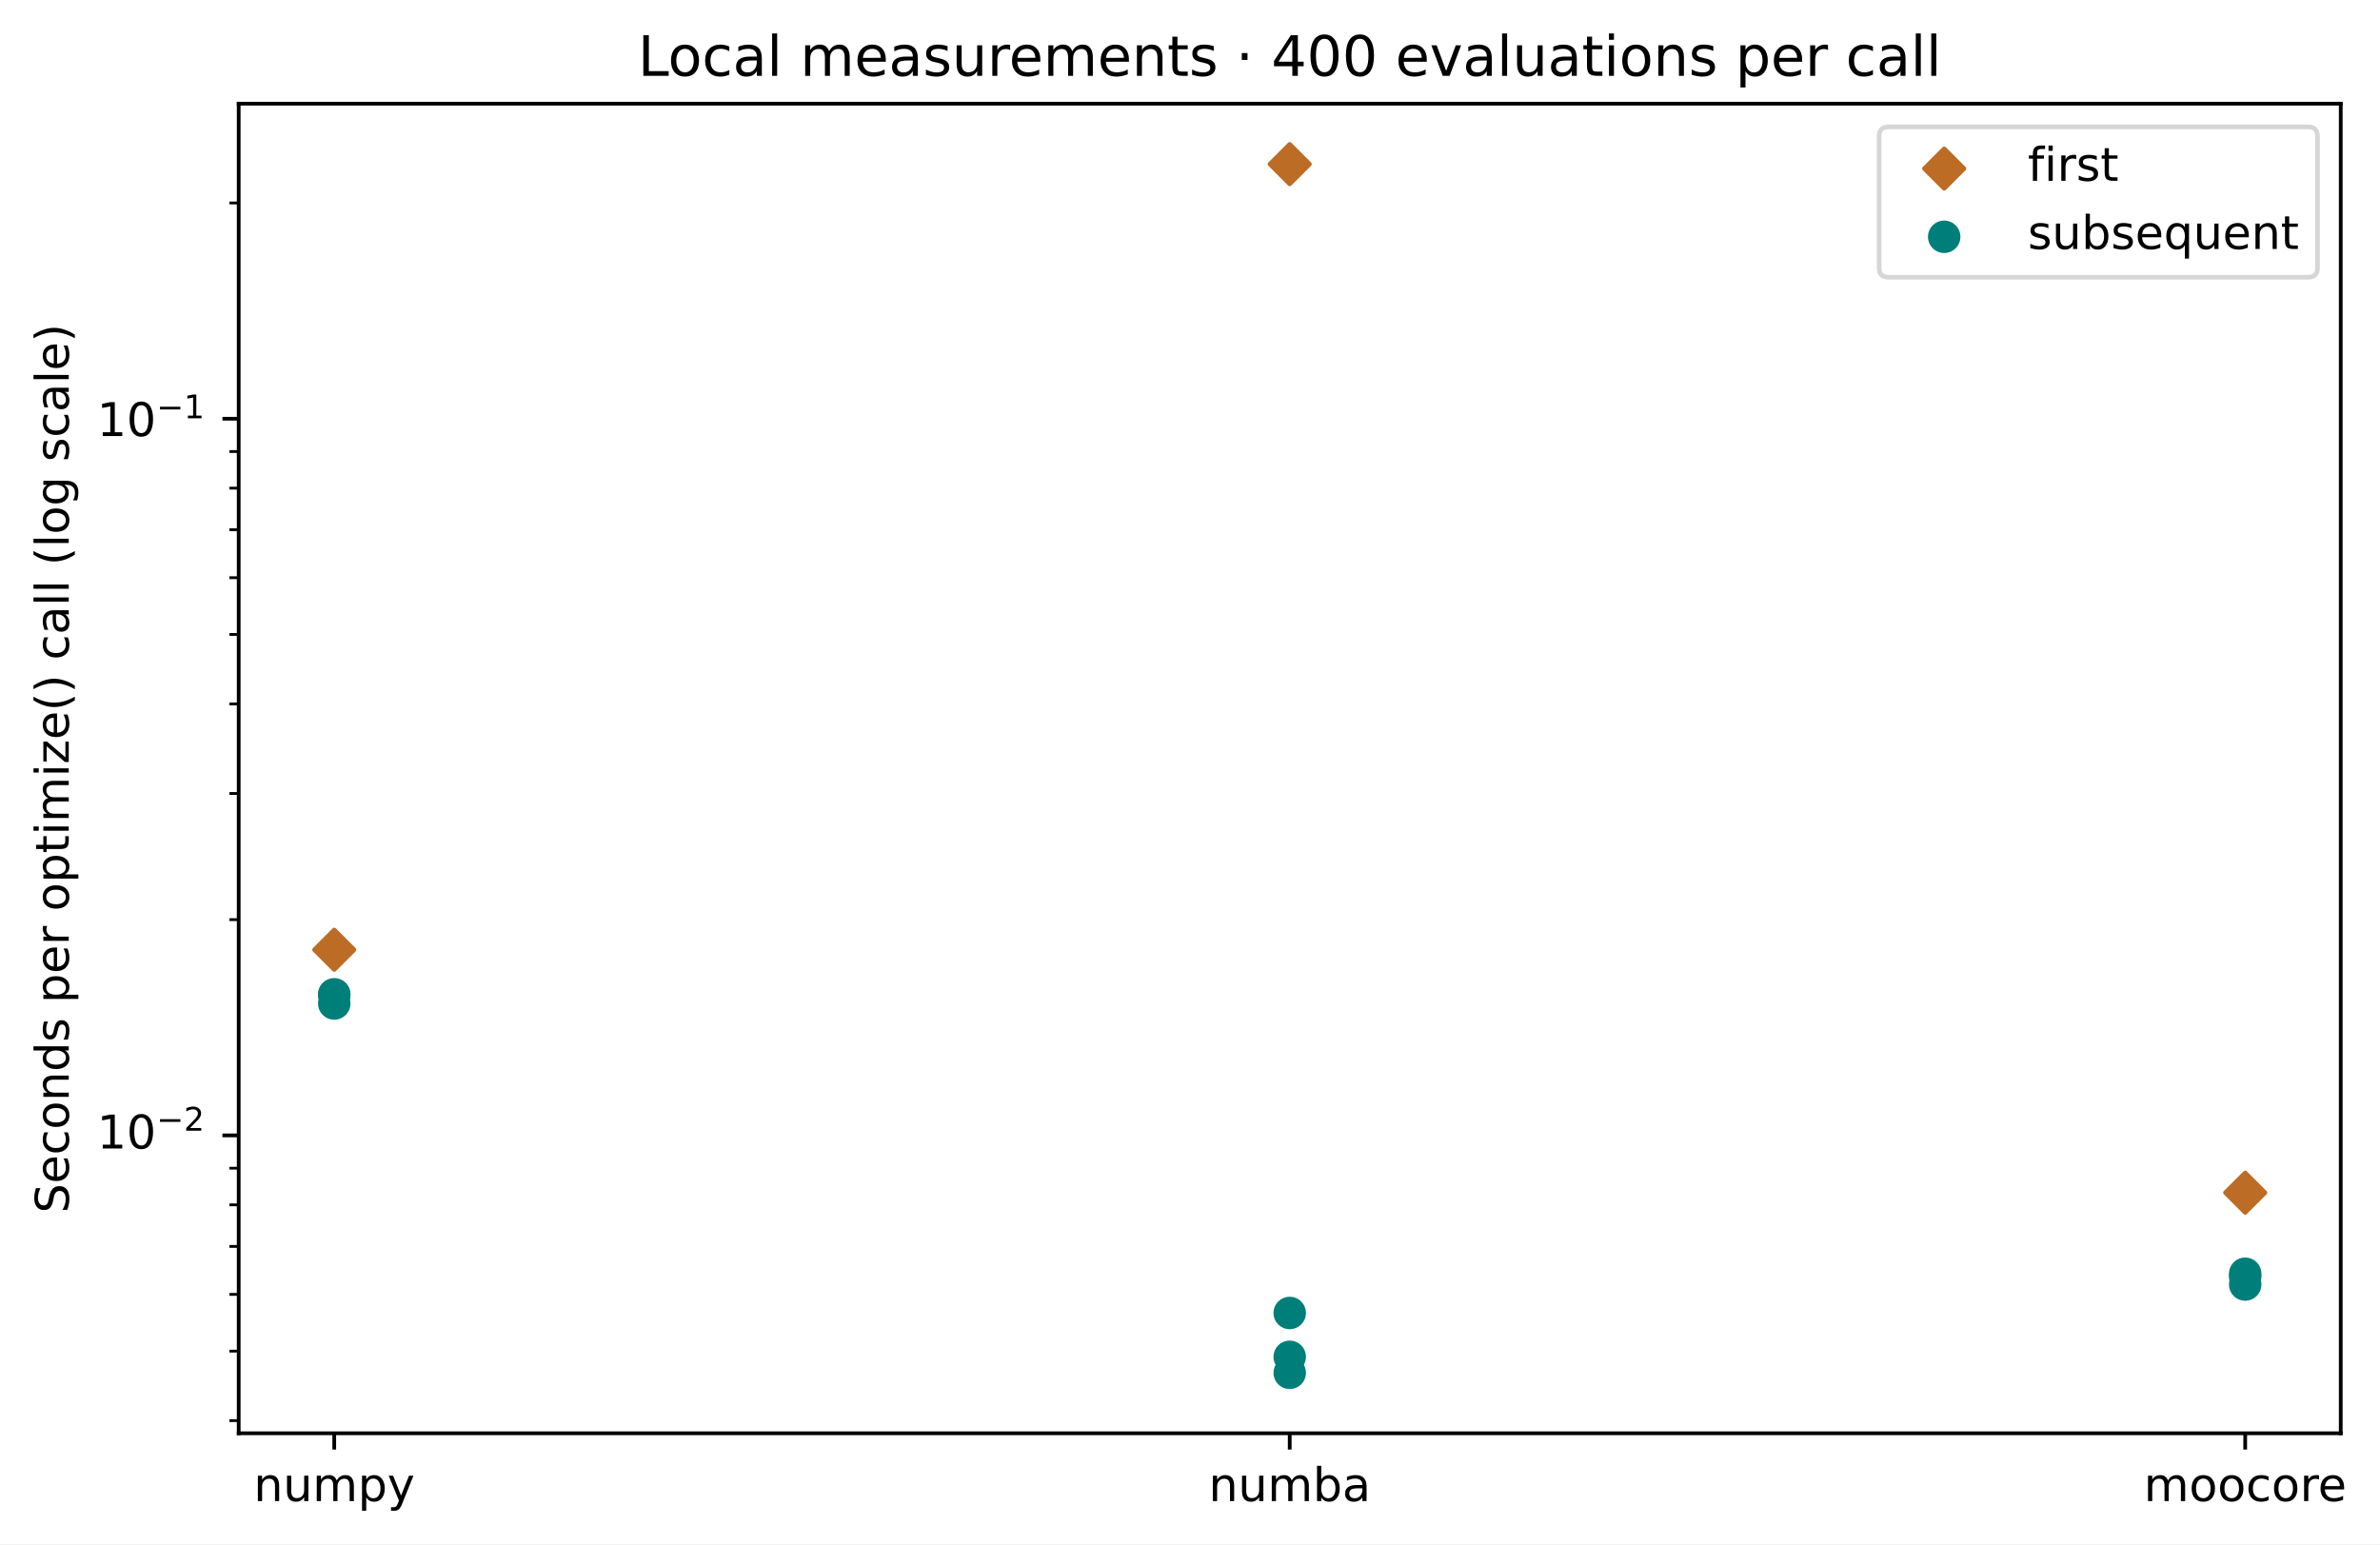
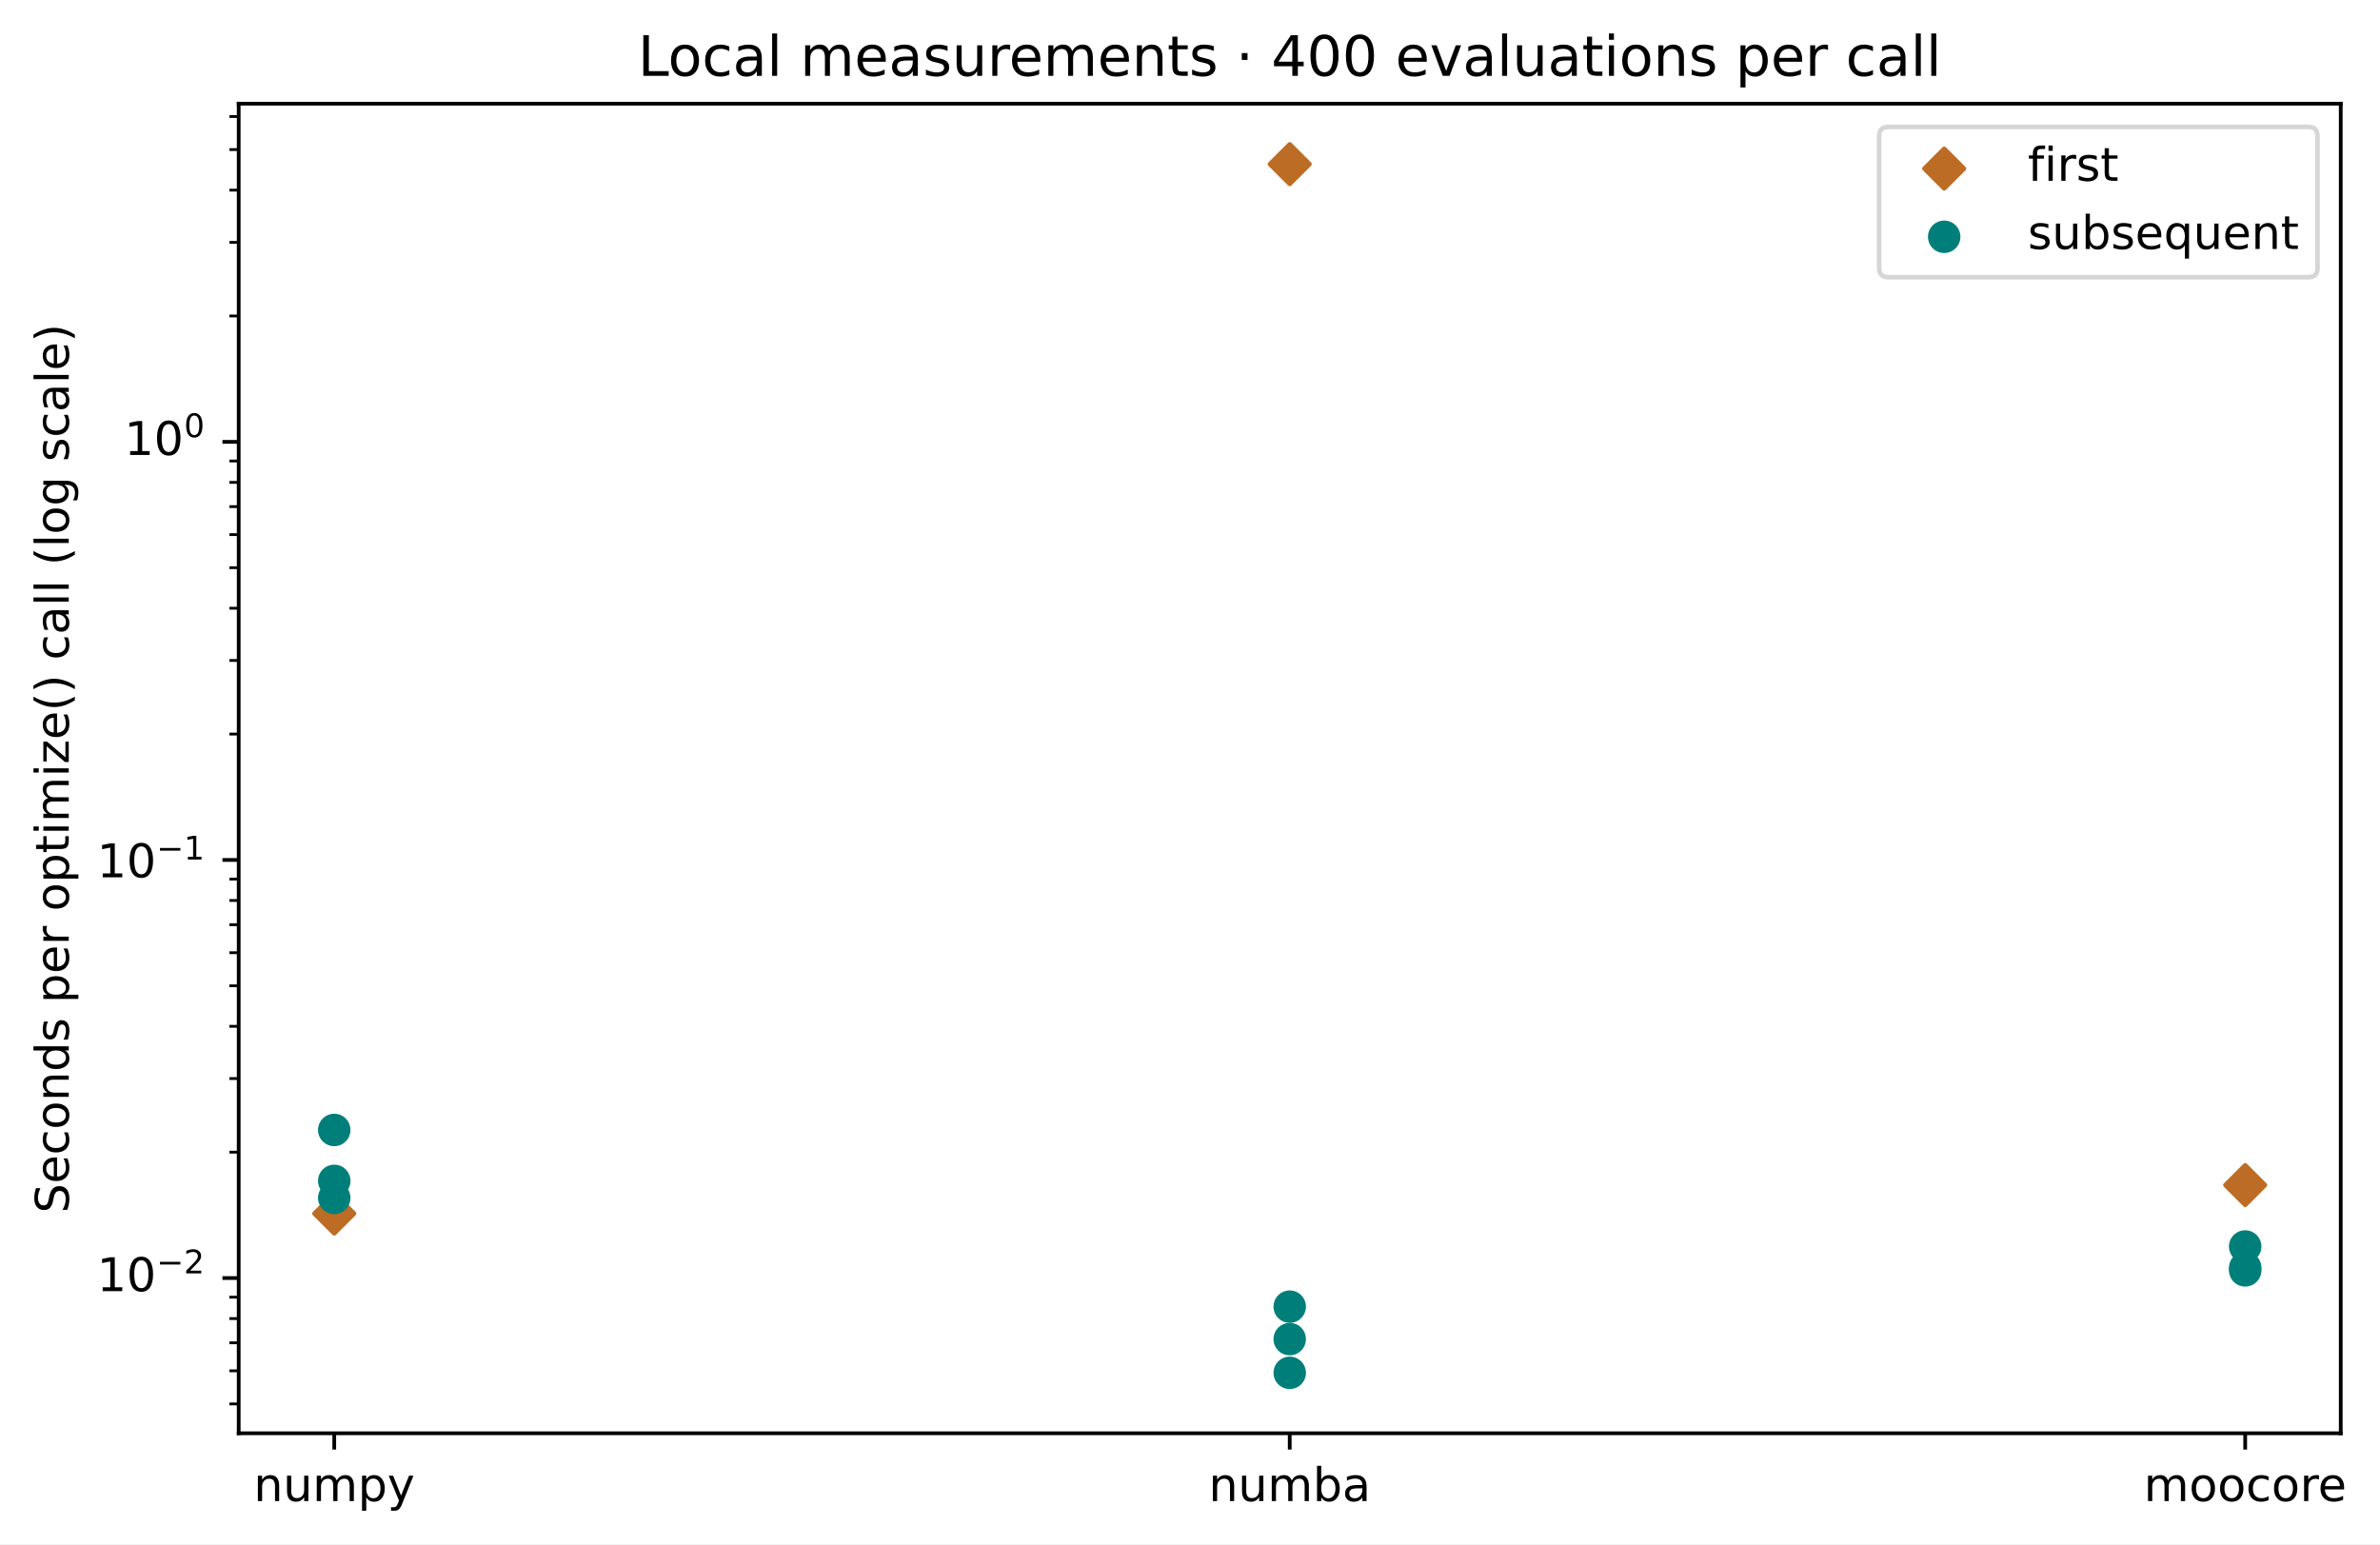
<svg xmlns="http://www.w3.org/2000/svg" xmlns:xlink="http://www.w3.org/1999/xlink" width="512.277pt" height="332.4pt" viewBox="0 0 512.277 332.4" version="1.1">
  <defs>
    <style type="text/css">*{stroke-linejoin: round; stroke-linecap: butt}</style>
  </defs>
  <g id="figure_1">
    <g id="patch_1">
      <path d="M 0 332.4 L 512.277 332.4 L 512.277 0 L 0 0 z " style="fill: #ffffff" />
    </g>
    <g id="axes_1">
      <g id="patch_2">
        <path d="M 51.378 308.521 L 503.826 308.521 L 503.826 22.318 L 51.378 22.318 z " style="fill: #ffffff" />
      </g>
      <g id="PathCollection_1">
        <defs>
-           <path id="md1ba5030ca" d="M -0 4.243 L 4.243 0 L 0 -4.243 L -4.243 -0 z " style="stroke: #bc6c25" />
+           <path id="mc06a43e93e" d="M 0 4.243 L 4.243 0 L 0 -4.243 L -4.243 0 z " style="stroke: #bc6c25" />
        </defs>
        <g clip-path="url(#pd453f70afe)">
-           <use xlink:href="#md1ba5030ca" x="71.944" y="204.44" style="fill: #bc6c25; stroke: #bc6c25" />
+           <use xlink:href="#mc06a43e93e" x="71.944" y="261.224" style="fill: #bc6c25; stroke: #bc6c25" />
        </g>
      </g>
      <g id="PathCollection_2">
        <defs>
          <path id="me982f5717a" d="M 0 3 C 0.796 3 1.559 2.684 2.121 2.121 C 2.684 1.559 3 0.796 3 0 C 3 -0.796 2.684 -1.559 2.121 -2.121 C 1.559 -2.684 0.796 -3 0 -3 C -0.796 -3 -1.559 -2.684 -2.121 -2.121 C -2.684 -1.559 -3 -0.796 -3 0 C -3 0.796 -2.684 1.559 -2.121 2.121 C -1.559 2.684 -0.796 3 0 3 z " style="stroke: #007f7a" />
        </defs>
        <g clip-path="url(#pd453f70afe)">
-           <use xlink:href="#me982f5717a" x="71.944" y="214.15" style="fill: #007f7a; stroke: #007f7a" />
-           <use xlink:href="#me982f5717a" x="71.944" y="214.029" style="fill: #007f7a; stroke: #007f7a" />
-           <use xlink:href="#me982f5717a" x="71.944" y="216.007" style="fill: #007f7a; stroke: #007f7a" />
+           <use xlink:href="#me982f5717a" x="71.944" y="243.23" style="fill: #007f7a; stroke: #007f7a" />
+           <use xlink:href="#me982f5717a" x="71.944" y="257.857" style="fill: #007f7a; stroke: #007f7a" />
+           <use xlink:href="#me982f5717a" x="71.944" y="254.192" style="fill: #007f7a; stroke: #007f7a" />
        </g>
      </g>
      <g id="PathCollection_3">
        <g clip-path="url(#pd453f70afe)">
-           <use xlink:href="#md1ba5030ca" x="277.602" y="35.327" style="fill: #bc6c25; stroke: #bc6c25" />
+           <use xlink:href="#mc06a43e93e" x="277.602" y="35.327" style="fill: #bc6c25; stroke: #bc6c25" />
        </g>
      </g>
      <g id="PathCollection_4">
        <g clip-path="url(#pd453f70afe)">
-           <use xlink:href="#me982f5717a" x="277.602" y="292.06" style="fill: #007f7a; stroke: #007f7a" />
+           <use xlink:href="#me982f5717a" x="277.602" y="281.262" style="fill: #007f7a; stroke: #007f7a" />
          <use xlink:href="#me982f5717a" x="277.602" y="295.512" style="fill: #007f7a; stroke: #007f7a" />
-           <use xlink:href="#me982f5717a" x="277.602" y="282.627" style="fill: #007f7a; stroke: #007f7a" />
+           <use xlink:href="#me982f5717a" x="277.602" y="288.249" style="fill: #007f7a; stroke: #007f7a" />
        </g>
      </g>
      <g id="PathCollection_5">
        <g clip-path="url(#pd453f70afe)">
-           <use xlink:href="#md1ba5030ca" x="483.26" y="256.731" style="fill: #bc6c25; stroke: #bc6c25" />
+           <use xlink:href="#mc06a43e93e" x="483.26" y="255.095" style="fill: #bc6c25; stroke: #bc6c25" />
        </g>
      </g>
      <g id="PathCollection_6">
        <g clip-path="url(#pd453f70afe)">
-           <use xlink:href="#me982f5717a" x="483.26" y="274.183" style="fill: #007f7a; stroke: #007f7a" />
-           <use xlink:href="#me982f5717a" x="483.26" y="276.501" style="fill: #007f7a; stroke: #007f7a" />
-           <use xlink:href="#me982f5717a" x="483.26" y="274.807" style="fill: #007f7a; stroke: #007f7a" />
+           <use xlink:href="#me982f5717a" x="483.26" y="272.883" style="fill: #007f7a; stroke: #007f7a" />
+           <use xlink:href="#me982f5717a" x="483.26" y="273.454" style="fill: #007f7a; stroke: #007f7a" />
+           <use xlink:href="#me982f5717a" x="483.26" y="268.314" style="fill: #007f7a; stroke: #007f7a" />
        </g>
      </g>
      <g id="matplotlib.axis_1">
        <g id="xtick_1">
          <g id="line2d_1">
            <defs>
              <path id="m048185d247" d="M 0 0 L 0 3.5 " style="stroke: #000000; stroke-width: 0.8" />
            </defs>
            <g>
              <use xlink:href="#m048185d247" x="71.944" y="308.521" style="stroke: #000000; stroke-width: 0.8" />
            </g>
          </g>
          <g id="text_1">
            <text style="font-size: 10px; font-family: 'DejaVu Sans', 'Bitstream Vera Sans', 'Computer Modern Sans Serif', 'Lucida Grande', 'Verdana', 'Geneva', 'Lucid', 'Arial', 'Helvetica', 'Avant Garde', sans-serif; text-anchor: middle" x="71.944" y="323.12" transform="rotate(-0 71.94393 323.1198)">numpy</text>
          </g>
        </g>
        <g id="xtick_2">
          <g id="line2d_2">
            <g>
              <use xlink:href="#m048185d247" x="277.602" y="308.521" style="stroke: #000000; stroke-width: 0.8" />
            </g>
          </g>
          <g id="text_2">
            <text style="font-size: 10px; font-family: 'DejaVu Sans', 'Bitstream Vera Sans', 'Computer Modern Sans Serif', 'Lucida Grande', 'Verdana', 'Geneva', 'Lucid', 'Arial', 'Helvetica', 'Avant Garde', sans-serif; text-anchor: middle" x="277.602" y="323.12" transform="rotate(-0 277.602 323.1198)">numba</text>
          </g>
        </g>
        <g id="xtick_3">
          <g id="line2d_3">
            <g>
              <use xlink:href="#m048185d247" x="483.26" y="308.521" style="stroke: #000000; stroke-width: 0.8" />
            </g>
          </g>
          <g id="text_3">
            <text style="font-size: 10px; font-family: 'DejaVu Sans', 'Bitstream Vera Sans', 'Computer Modern Sans Serif', 'Lucida Grande', 'Verdana', 'Geneva', 'Lucid', 'Arial', 'Helvetica', 'Avant Garde', sans-serif; text-anchor: middle" x="483.26" y="323.12" transform="rotate(-0 483.2601 323.1198)">moocore</text>
          </g>
        </g>
      </g>
      <g id="matplotlib.axis_2">
        <g id="ytick_1">
          <g id="line2d_4">
            <defs>
              <path id="m38a02dc776" d="M 0 0 L -3.5 0 " style="stroke: #000000; stroke-width: 0.8" />
            </defs>
            <g>
-               <use xlink:href="#m38a02dc776" x="51.378" y="244.401" style="stroke: #000000; stroke-width: 0.8" />
+               <use xlink:href="#m38a02dc776" x="51.378" y="275.105" style="stroke: #000000; stroke-width: 0.8" />
            </g>
          </g>
          <g id="text_4">
-             <g transform="translate(20.87813 248.2003)">
+             <g transform="translate(20.87813 278.9041)">
              <text>
                <tspan x="0" y="-0.977" style="font-size: 10px; font-family: 'DejaVu Sans'">1</tspan>
                <tspan x="6.362" y="-0.977" style="font-size: 10px; font-family: 'DejaVu Sans'">0</tspan>
                <tspan x="12.82" y="-4.805" style="font-size: 7px; font-family: 'DejaVu Sans'">−</tspan>
                <tspan x="18.686" y="-4.805" style="font-size: 7px; font-family: 'DejaVu Sans'">2</tspan>
              </text>
            </g>
          </g>
        </g>
        <g id="ytick_2">
          <g id="line2d_5">
            <g>
-               <use xlink:href="#m38a02dc776" x="51.378" y="90.132" style="stroke: #000000; stroke-width: 0.8" />
+               <use xlink:href="#m38a02dc776" x="51.378" y="185.108" style="stroke: #000000; stroke-width: 0.8" />
            </g>
          </g>
          <g id="text_5">
-             <g transform="translate(20.87813 93.93095)">
+             <g transform="translate(20.87813 188.9068)">
              <text>
                <tspan x="0" y="-0.064" style="font-size: 10px; font-family: 'DejaVu Sans'">1</tspan>
                <tspan x="6.362" y="-0.064" style="font-size: 10px; font-family: 'DejaVu Sans'">0</tspan>
                <tspan x="12.82" y="-3.892" style="font-size: 7px; font-family: 'DejaVu Sans'">−</tspan>
                <tspan x="18.686" y="-3.892" style="font-size: 7px; font-family: 'DejaVu Sans'">1</tspan>
              </text>
            </g>
          </g>
        </g>
        <g id="ytick_3">
          <g id="line2d_6">
+             <g>
+               <use xlink:href="#m38a02dc776" x="51.378" y="95.11" style="stroke: #000000; stroke-width: 0.8" />
+             </g>
+           </g>
+           <g id="text_6">
+             <g transform="translate(26.77812 98.90954)">
+               <text>
+                 <tspan x="0" y="-0.977" style="font-size: 10px; font-family: 'DejaVu Sans'">1</tspan>
+                 <tspan x="6.362" y="-0.977" style="font-size: 10px; font-family: 'DejaVu Sans'">0</tspan>
+                 <tspan x="12.82" y="-4.805" style="font-size: 7px; font-family: 'DejaVu Sans'">0</tspan>
+               </text>
+             </g>
+           </g>
+         </g>
+         <g id="ytick_4">
+           <g id="line2d_7">
            <defs>
              <path id="m492769a3f3" d="M 0 0 L -2 0 " style="stroke: #000000; stroke-width: 0.6" />
            </defs>
            <g>
-               <use xlink:href="#m492769a3f3" x="51.378" y="305.791" style="stroke: #000000; stroke-width: 0.6" />
-             </g>
-           </g>
-         </g>
-         <g id="ytick_4">
-           <g id="line2d_7">
-             <g>
-               <use xlink:href="#m492769a3f3" x="51.378" y="290.841" style="stroke: #000000; stroke-width: 0.6" />
+               <use xlink:href="#m492769a3f3" x="51.378" y="302.197" style="stroke: #000000; stroke-width: 0.6" />
            </g>
          </g>
        </g>
        <g id="ytick_5">
          <g id="line2d_8">
            <g>
-               <use xlink:href="#m492769a3f3" x="51.378" y="278.626" style="stroke: #000000; stroke-width: 0.6" />
+               <use xlink:href="#m492769a3f3" x="51.378" y="295.071" style="stroke: #000000; stroke-width: 0.6" />
            </g>
          </g>
        </g>
        <g id="ytick_6">
          <g id="line2d_9">
            <g>
-               <use xlink:href="#m492769a3f3" x="51.378" y="268.298" style="stroke: #000000; stroke-width: 0.6" />
+               <use xlink:href="#m492769a3f3" x="51.378" y="289.046" style="stroke: #000000; stroke-width: 0.6" />
            </g>
          </g>
        </g>
        <g id="ytick_7">
          <g id="line2d_10">
            <g>
-               <use xlink:href="#m492769a3f3" x="51.378" y="259.351" style="stroke: #000000; stroke-width: 0.6" />
+               <use xlink:href="#m492769a3f3" x="51.378" y="283.826" style="stroke: #000000; stroke-width: 0.6" />
            </g>
          </g>
        </g>
        <g id="ytick_8">
          <g id="line2d_11">
            <g>
-               <use xlink:href="#m492769a3f3" x="51.378" y="251.46" style="stroke: #000000; stroke-width: 0.6" />
+               <use xlink:href="#m492769a3f3" x="51.378" y="279.223" style="stroke: #000000; stroke-width: 0.6" />
            </g>
          </g>
        </g>
        <g id="ytick_9">
          <g id="line2d_12">
            <g>
-               <use xlink:href="#m492769a3f3" x="51.378" y="197.961" style="stroke: #000000; stroke-width: 0.6" />
+               <use xlink:href="#m492769a3f3" x="51.378" y="248.013" style="stroke: #000000; stroke-width: 0.6" />
            </g>
          </g>
        </g>
        <g id="ytick_10">
          <g id="line2d_13">
            <g>
-               <use xlink:href="#m492769a3f3" x="51.378" y="170.796" style="stroke: #000000; stroke-width: 0.6" />
+               <use xlink:href="#m492769a3f3" x="51.378" y="232.165" style="stroke: #000000; stroke-width: 0.6" />
            </g>
          </g>
        </g>
        <g id="ytick_11">
          <g id="line2d_14">
            <g>
-               <use xlink:href="#m492769a3f3" x="51.378" y="151.522" style="stroke: #000000; stroke-width: 0.6" />
+               <use xlink:href="#m492769a3f3" x="51.378" y="220.921" style="stroke: #000000; stroke-width: 0.6" />
            </g>
          </g>
        </g>
        <g id="ytick_12">
          <g id="line2d_15">
            <g>
-               <use xlink:href="#m492769a3f3" x="51.378" y="136.571" style="stroke: #000000; stroke-width: 0.6" />
+               <use xlink:href="#m492769a3f3" x="51.378" y="212.199" style="stroke: #000000; stroke-width: 0.6" />
            </g>
          </g>
        </g>
        <g id="ytick_13">
          <g id="line2d_16">
            <g>
-               <use xlink:href="#m492769a3f3" x="51.378" y="124.356" style="stroke: #000000; stroke-width: 0.6" />
+               <use xlink:href="#m492769a3f3" x="51.378" y="205.073" style="stroke: #000000; stroke-width: 0.6" />
            </g>
          </g>
        </g>
        <g id="ytick_14">
          <g id="line2d_17">
            <g>
-               <use xlink:href="#m492769a3f3" x="51.378" y="114.028" style="stroke: #000000; stroke-width: 0.6" />
+               <use xlink:href="#m492769a3f3" x="51.378" y="199.048" style="stroke: #000000; stroke-width: 0.6" />
            </g>
          </g>
        </g>
        <g id="ytick_15">
          <g id="line2d_18">
            <g>
-               <use xlink:href="#m492769a3f3" x="51.378" y="105.082" style="stroke: #000000; stroke-width: 0.6" />
+               <use xlink:href="#m492769a3f3" x="51.378" y="193.829" style="stroke: #000000; stroke-width: 0.6" />
            </g>
          </g>
        </g>
        <g id="ytick_16">
          <g id="line2d_19">
            <g>
-               <use xlink:href="#m492769a3f3" x="51.378" y="97.191" style="stroke: #000000; stroke-width: 0.6" />
+               <use xlink:href="#m492769a3f3" x="51.378" y="189.226" style="stroke: #000000; stroke-width: 0.6" />
            </g>
          </g>
        </g>
        <g id="ytick_17">
          <g id="line2d_20">
            <g>
-               <use xlink:href="#m492769a3f3" x="51.378" y="43.692" style="stroke: #000000; stroke-width: 0.6" />
-             </g>
-           </g>
-         </g>
-         <g id="text_6">
+               <use xlink:href="#m492769a3f3" x="51.378" y="158.016" style="stroke: #000000; stroke-width: 0.6" />
+             </g>
+           </g>
+         </g>
+         <g id="ytick_18">
+           <g id="line2d_21">
+             <g>
+               <use xlink:href="#m492769a3f3" x="51.378" y="142.168" style="stroke: #000000; stroke-width: 0.6" />
+             </g>
+           </g>
+         </g>
+         <g id="ytick_19">
+           <g id="line2d_22">
+             <g>
+               <use xlink:href="#m492769a3f3" x="51.378" y="130.924" style="stroke: #000000; stroke-width: 0.6" />
+             </g>
+           </g>
+         </g>
+         <g id="ytick_20">
+           <g id="line2d_23">
+             <g>
+               <use xlink:href="#m492769a3f3" x="51.378" y="122.202" style="stroke: #000000; stroke-width: 0.6" />
+             </g>
+           </g>
+         </g>
+         <g id="ytick_21">
+           <g id="line2d_24">
+             <g>
+               <use xlink:href="#m492769a3f3" x="51.378" y="115.076" style="stroke: #000000; stroke-width: 0.6" />
+             </g>
+           </g>
+         </g>
+         <g id="ytick_22">
+           <g id="line2d_25">
+             <g>
+               <use xlink:href="#m492769a3f3" x="51.378" y="109.051" style="stroke: #000000; stroke-width: 0.6" />
+             </g>
+           </g>
+         </g>
+         <g id="ytick_23">
+           <g id="line2d_26">
+             <g>
+               <use xlink:href="#m492769a3f3" x="51.378" y="103.832" style="stroke: #000000; stroke-width: 0.6" />
+             </g>
+           </g>
+         </g>
+         <g id="ytick_24">
+           <g id="line2d_27">
+             <g>
+               <use xlink:href="#m492769a3f3" x="51.378" y="99.228" style="stroke: #000000; stroke-width: 0.6" />
+             </g>
+           </g>
+         </g>
+         <g id="ytick_25">
+           <g id="line2d_28">
+             <g>
+               <use xlink:href="#m492769a3f3" x="51.378" y="68.018" style="stroke: #000000; stroke-width: 0.6" />
+             </g>
+           </g>
+         </g>
+         <g id="ytick_26">
+           <g id="line2d_29">
+             <g>
+               <use xlink:href="#m492769a3f3" x="51.378" y="52.171" style="stroke: #000000; stroke-width: 0.6" />
+             </g>
+           </g>
+         </g>
+         <g id="ytick_27">
+           <g id="line2d_30">
+             <g>
+               <use xlink:href="#m492769a3f3" x="51.378" y="40.927" style="stroke: #000000; stroke-width: 0.6" />
+             </g>
+           </g>
+         </g>
+         <g id="ytick_28">
+           <g id="line2d_31">
+             <g>
+               <use xlink:href="#m492769a3f3" x="51.378" y="32.205" style="stroke: #000000; stroke-width: 0.6" />
+             </g>
+           </g>
+         </g>
+         <g id="ytick_29">
+           <g id="line2d_32">
+             <g>
+               <use xlink:href="#m492769a3f3" x="51.378" y="25.079" style="stroke: #000000; stroke-width: 0.6" />
+             </g>
+           </g>
+         </g>
+         <g id="text_7">
          <text style="font-size: 10px; font-family: 'DejaVu Sans', 'Bitstream Vera Sans', 'Computer Modern Sans Serif', 'Lucida Grande', 'Verdana', 'Geneva', 'Lucid', 'Arial', 'Helvetica', 'Avant Garde', sans-serif; text-anchor: middle" x="14.798" y="165.42" transform="rotate(-90 14.79844 165.4198)">Seconds per optimize() call (log scale)</text>
        </g>
      </g>
      <g id="patch_3">
        <path d="M 51.378 308.521 L 51.378 22.318 " style="fill: none; stroke: #000000; stroke-width: 0.8; stroke-linejoin: miter; stroke-linecap: square" />
      </g>
      <g id="patch_4">
        <path d="M 503.826 308.521 L 503.826 22.318 " style="fill: none; stroke: #000000; stroke-width: 0.8; stroke-linejoin: miter; stroke-linecap: square" />
      </g>
      <g id="patch_5">
        <path d="M 51.378 308.521 L 503.826 308.521 " style="fill: none; stroke: #000000; stroke-width: 0.8; stroke-linejoin: miter; stroke-linecap: square" />
      </g>
      <g id="patch_6">
        <path d="M 51.378 22.318 L 503.826 22.318 " style="fill: none; stroke: #000000; stroke-width: 0.8; stroke-linejoin: miter; stroke-linecap: square" />
      </g>
-       <g id="text_7">
+       <g id="text_8">
        <text style="font-size: 12px; font-family: 'DejaVu Sans', 'Bitstream Vera Sans', 'Computer Modern Sans Serif', 'Lucida Grande', 'Verdana', 'Geneva', 'Lucid', 'Arial', 'Helvetica', 'Avant Garde', sans-serif; text-anchor: middle" x="277.602" y="16.318" transform="rotate(-0 277.602 16.31812)">Local measurements · 400 evaluations per call</text>
      </g>
      <g id="legend_1">
        <g id="patch_7">
          <path d="M 406.471 59.674 L 496.826 59.674 Q 498.826 59.674 498.826 57.674 L 498.826 29.318 Q 498.826 27.318 496.826 27.318 L 406.471 27.318 Q 404.471 27.318 404.471 29.318 L 404.471 57.674 Q 404.471 59.674 406.471 59.674 z " style="fill: #ffffff; opacity: 0.8; stroke: #cccccc; stroke-linejoin: miter" />
        </g>
        <g id="PathCollection_7">
          <g>
-             <use xlink:href="#md1ba5030ca" x="418.471" y="36.292" style="fill: #bc6c25; stroke: #bc6c25" />
-           </g>
-         </g>
-         <g id="text_8">
+             <use xlink:href="#mc06a43e93e" x="418.471" y="36.292" style="fill: #bc6c25; stroke: #bc6c25" />
+           </g>
+         </g>
+         <g id="text_9">
          <text style="font-size: 10px; font-family: 'DejaVu Sans', 'Bitstream Vera Sans', 'Computer Modern Sans Serif', 'Lucida Grande', 'Verdana', 'Geneva', 'Lucid', 'Arial', 'Helvetica', 'Avant Garde', sans-serif; text-anchor: start" x="436.471" y="38.917" transform="rotate(-0 436.4712 38.91656)">first</text>
        </g>
        <g id="PathCollection_8">
          <g>
            <use xlink:href="#me982f5717a" x="418.471" y="50.97" style="fill: #007f7a; stroke: #007f7a" />
          </g>
        </g>
-         <g id="text_9">
+         <g id="text_10">
          <text style="font-size: 10px; font-family: 'DejaVu Sans', 'Bitstream Vera Sans', 'Computer Modern Sans Serif', 'Lucida Grande', 'Verdana', 'Geneva', 'Lucid', 'Arial', 'Helvetica', 'Avant Garde', sans-serif; text-anchor: start" x="436.471" y="53.595" transform="rotate(-0 436.4712 53.59469)">subsequent</text>
        </g>
      </g>
    </g>
  </g>
  <defs>
    <clipPath id="pd453f70afe">
      <rect x="51.378" y="22.318" width="452.448" height="286.203" />
    </clipPath>
  </defs>
</svg>
